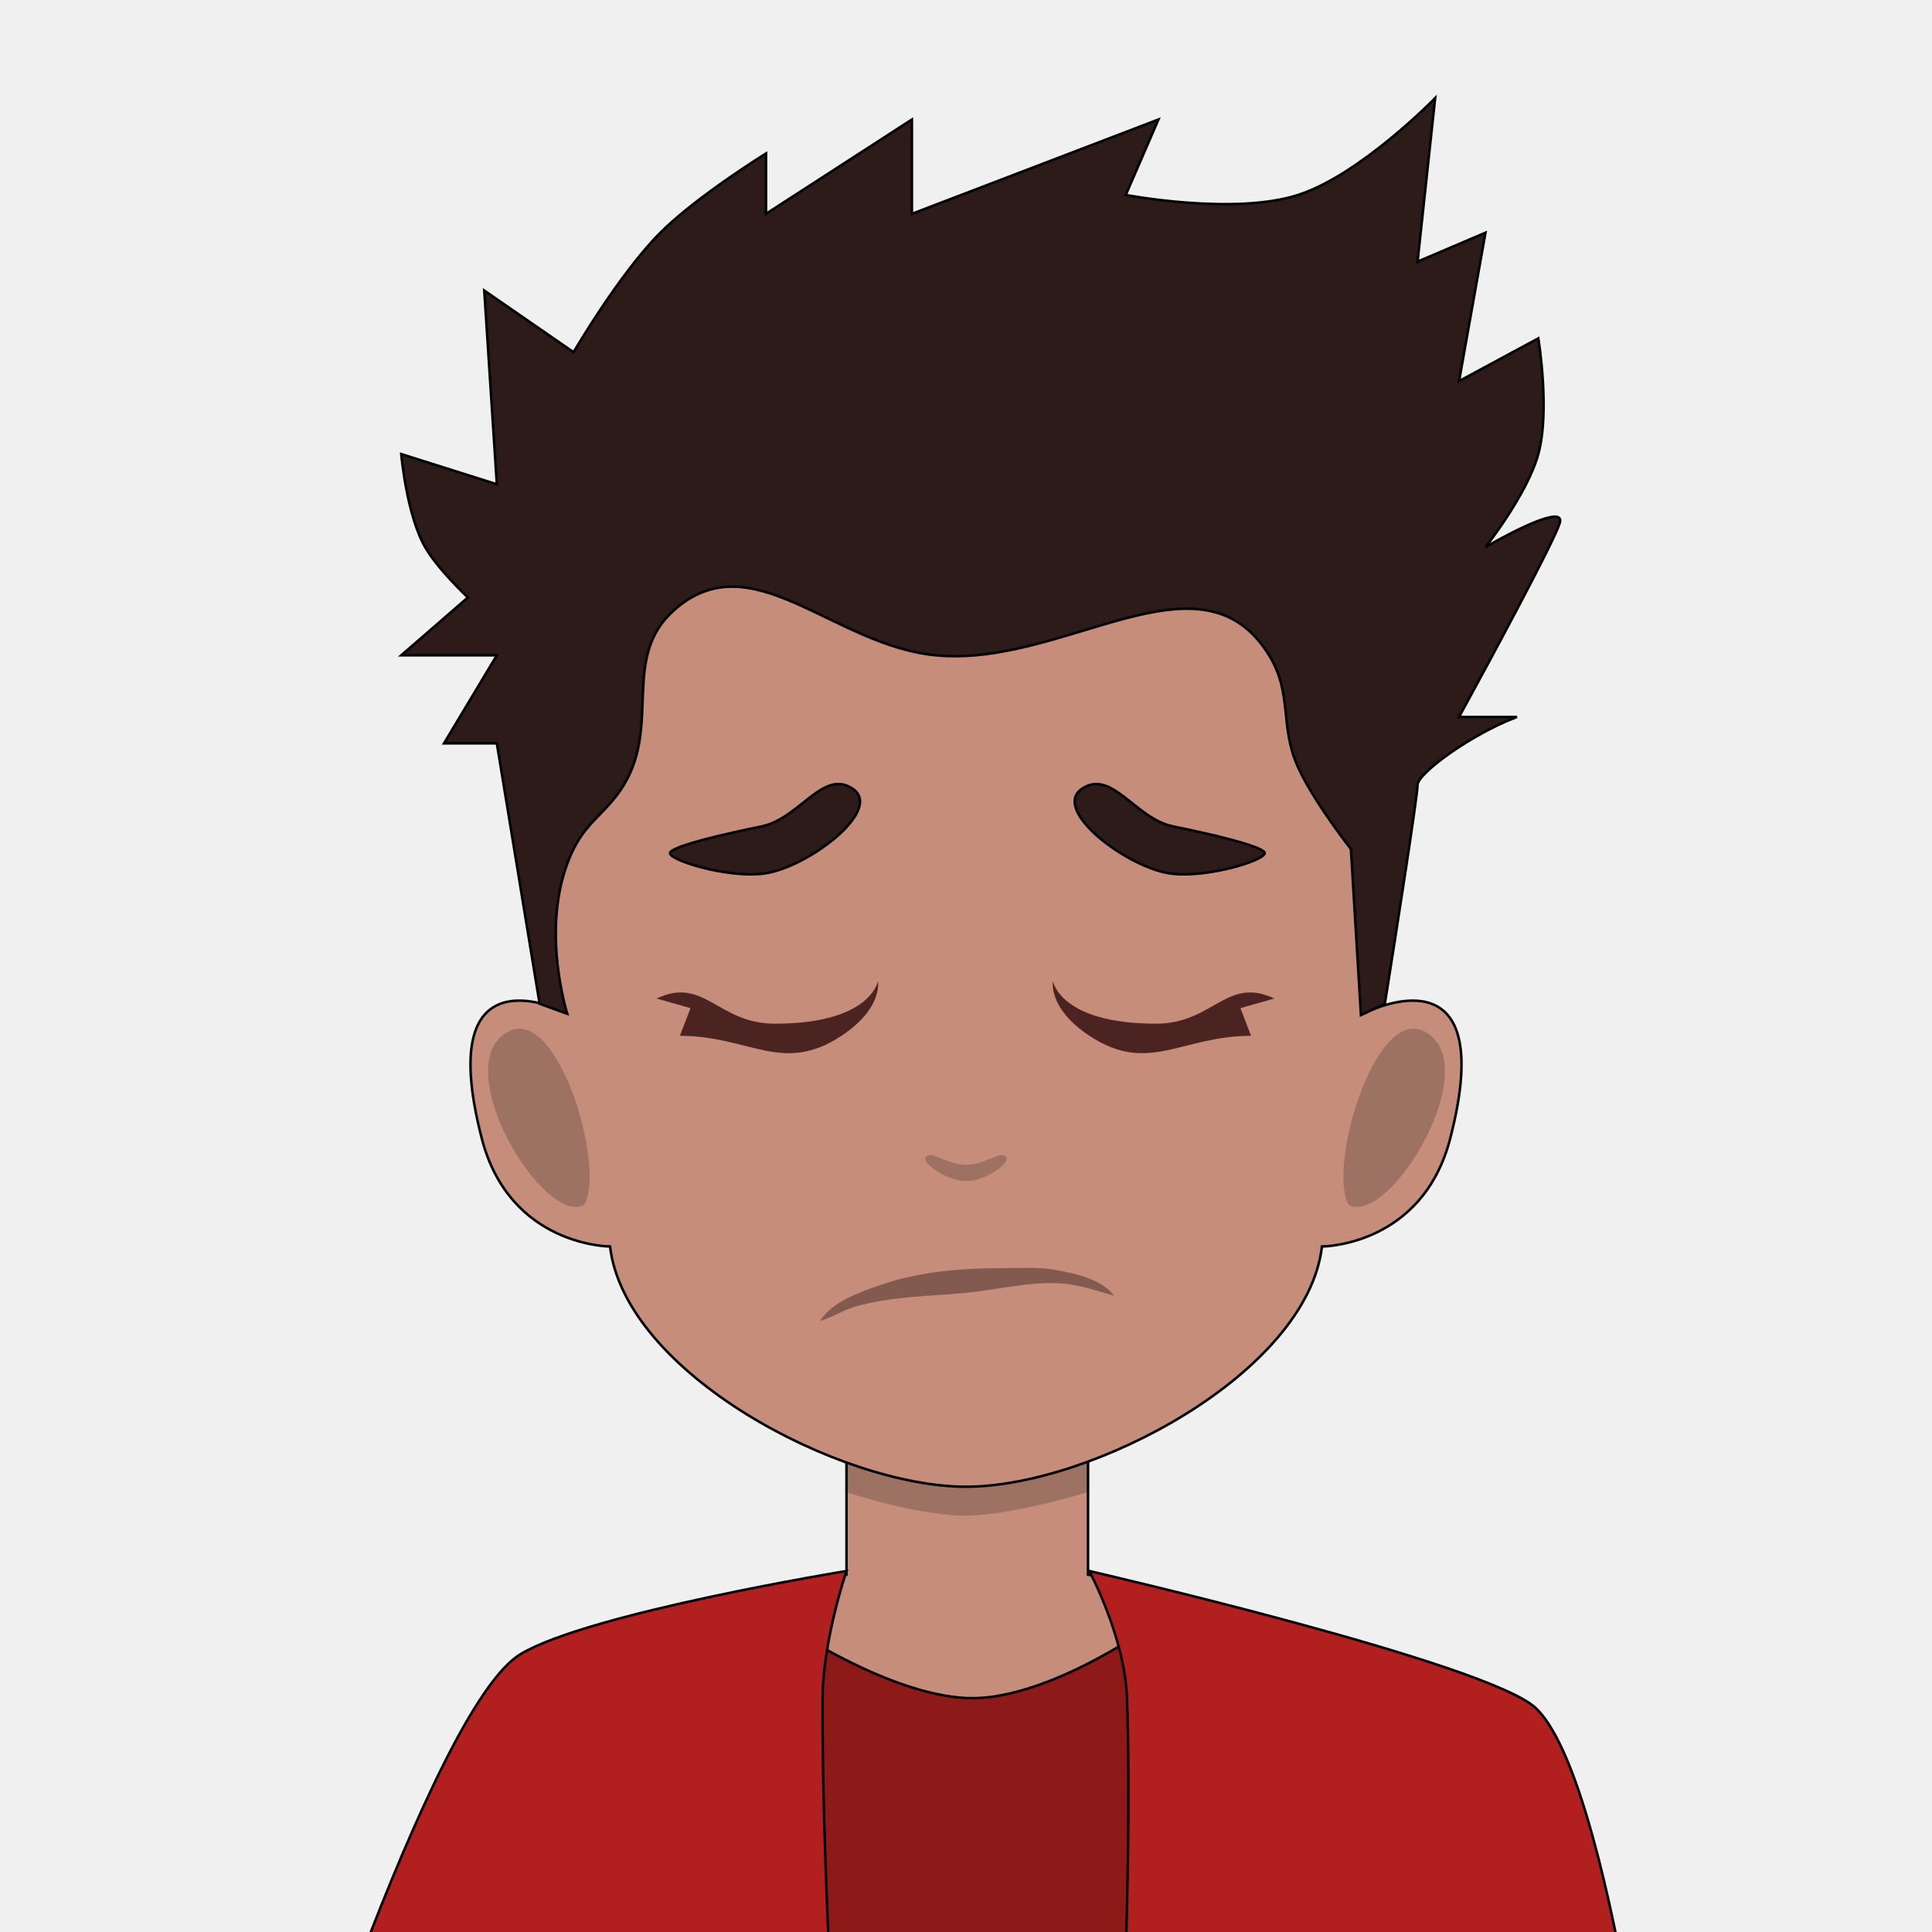
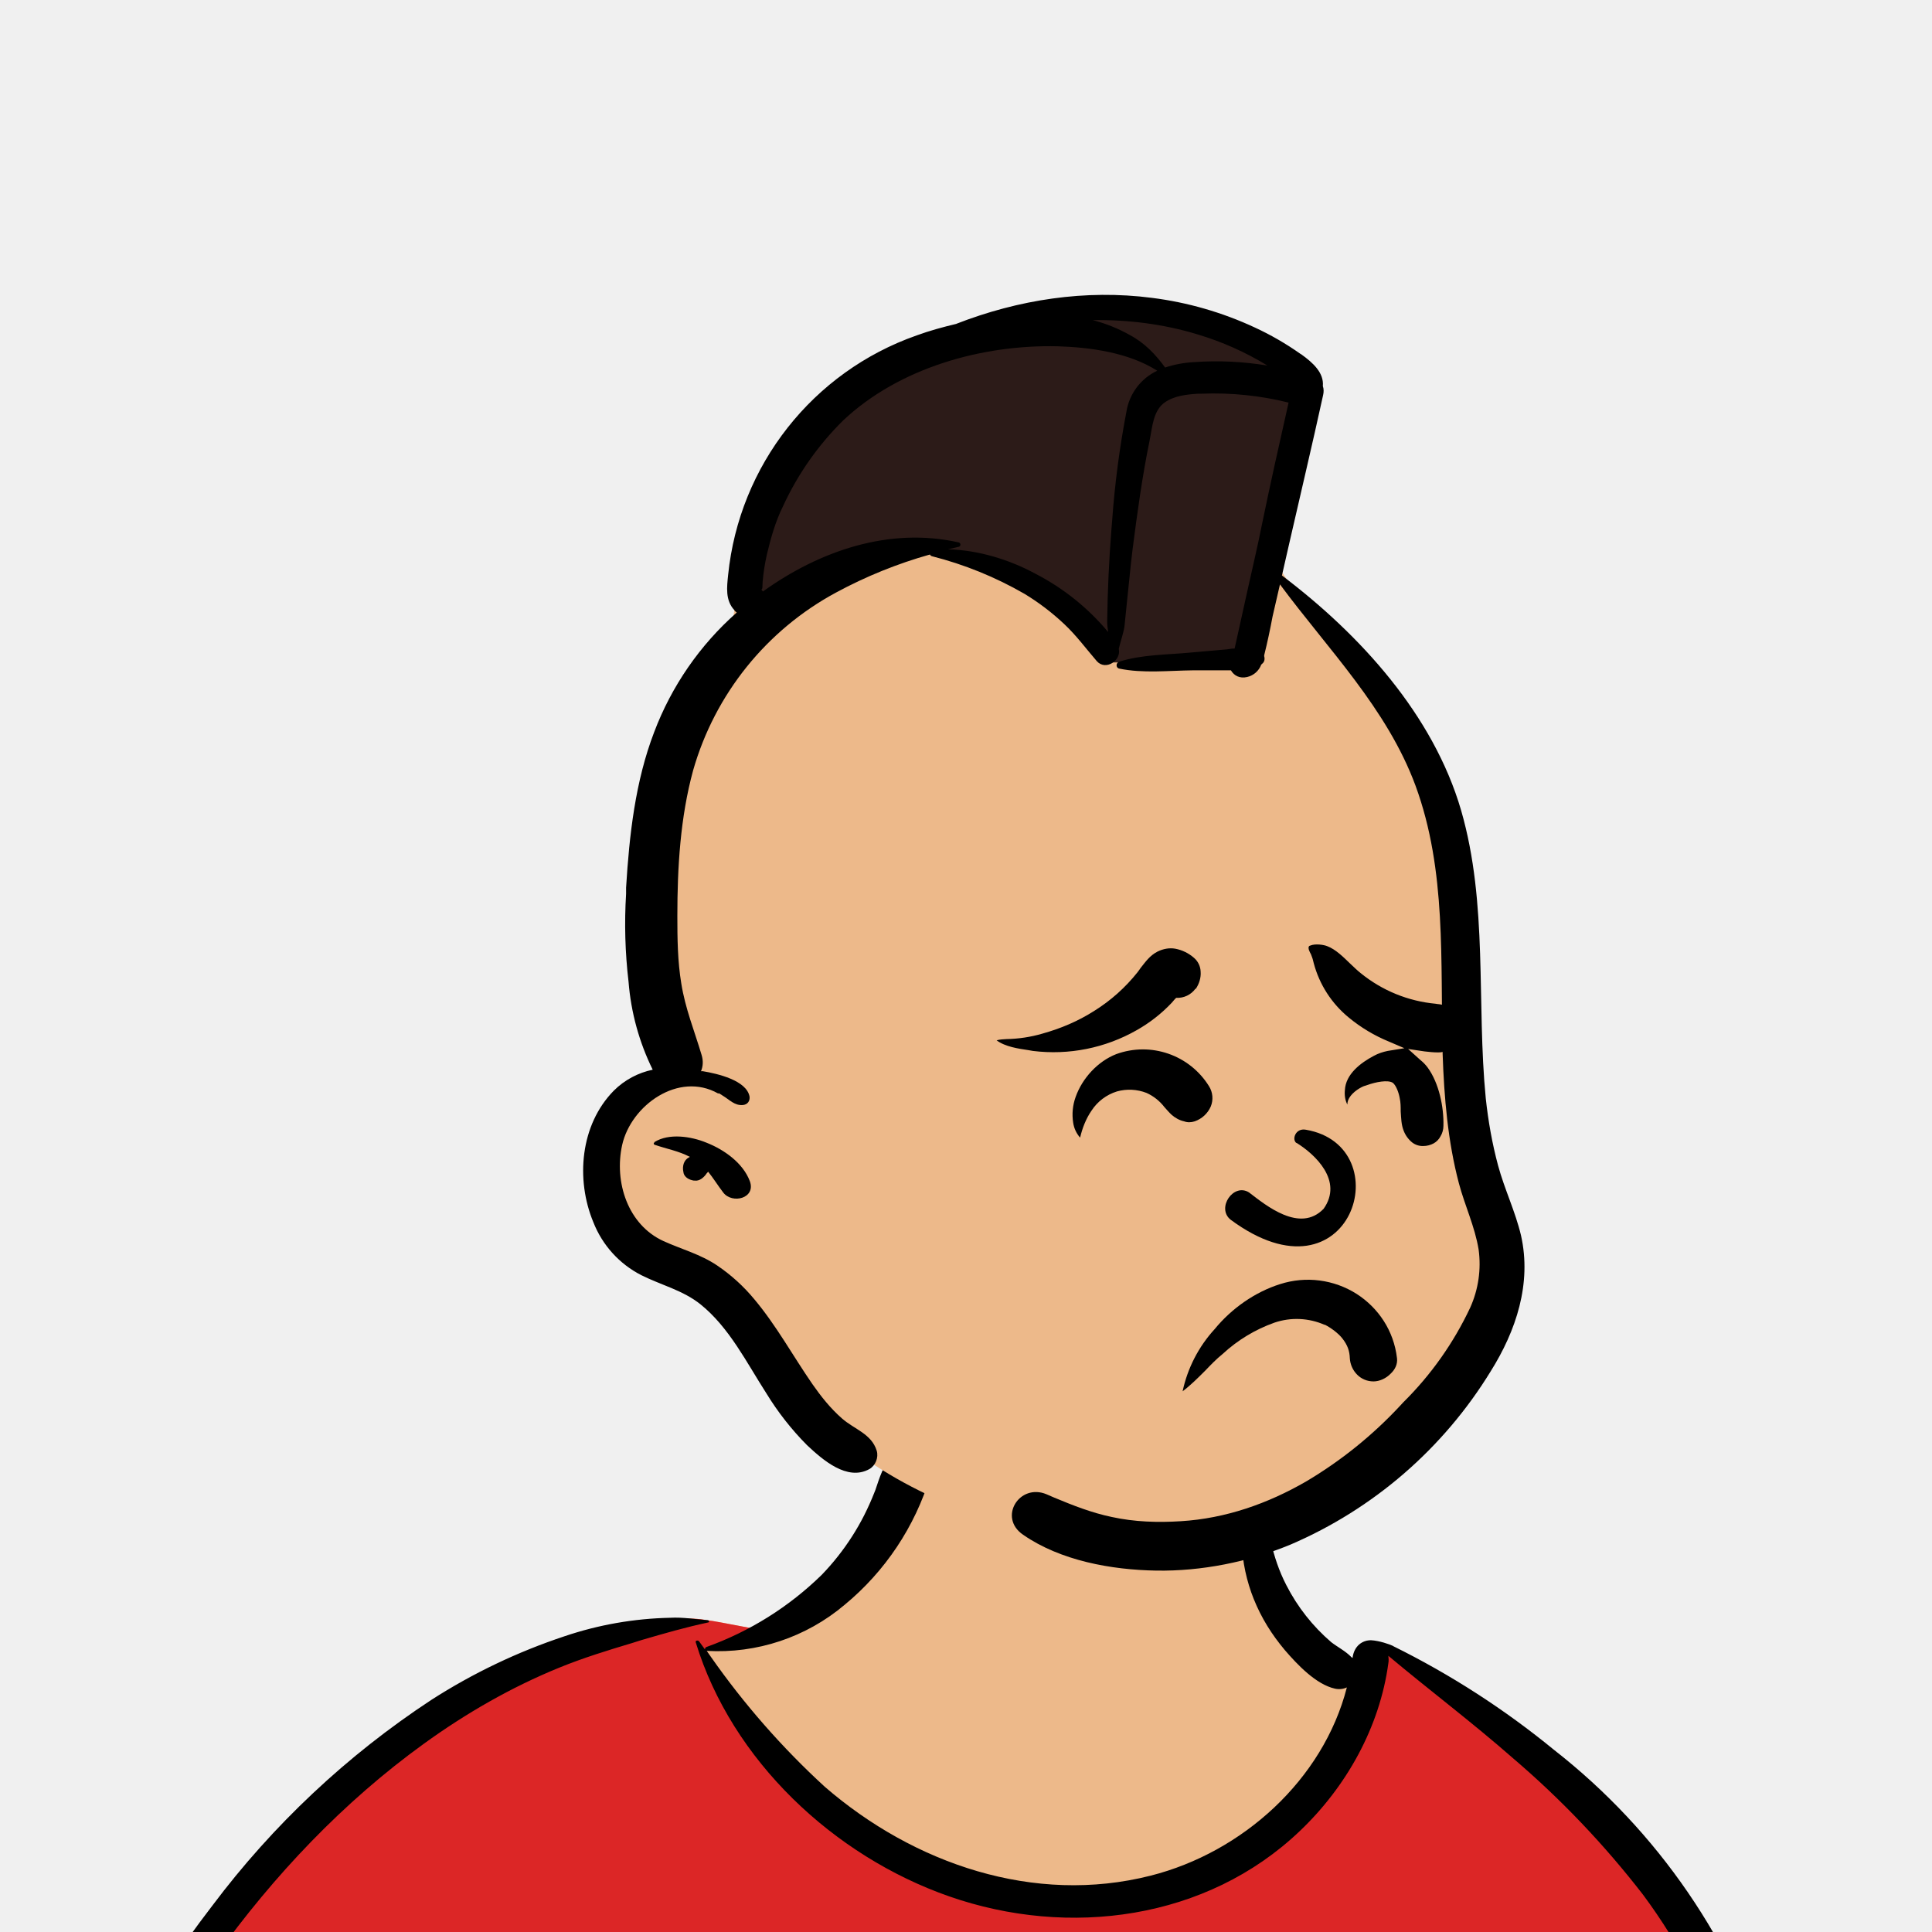
- <svg xmlns="http://www.w3.org/2000/svg" viewBox="0 0 768 768" fill="none" shape-rendering="auto">
+ <svg xmlns="http://www.w3.org/2000/svg" viewBox="0 0 704 704" fill="none" shape-rendering="auto">
  <mask id="viewboxMask">
-     <rect width="768" height="768" rx="0" ry="0" x="0" y="0" fill="#fff" />
+     <rect width="704" height="704" rx="0" ry="0" x="0" y="0" fill="#fff" />
  </mask>
  <g mask="url(#viewboxMask)">
-     <g transform="translate(0 10)" />
-     <path d="M432.5 556.5v69.45l.4.07c120.31 22.8 211.36 128.92 211.6 256.48h-520c.24-127.56 91.29-233.7 211.6-256.48l.4-.07V556.5z" fill="#c68e7a" stroke="black" />
-     <path d="M336 556h97v37s-30.58 9.4-49 9.5c-19.59.1-48-9.5-48-9.5z" fill="black" fill-opacity="0.2" />
-     <path d="M191.5 452.5c-20-77.5 33.5-50 33.5-50C189.18 286.68 217 140 384 140s194.82 146.68 159 262.5c0 0 53.5-27.5 33.5 50-11.1 43-51 43-51 43C519.57 545.9 434 591 384 591s-135.57-45.1-141.5-95.5c0 0-39.9 0-51-43Z" fill="#c68e7a" stroke="black" />
-     <path d="M202.22 410c19.81-10.14 38.7 54.5 30 69-16.5 8.5-55-56.21-30-69m363.96 0c-19.82-10.14-38.7 54.5-30 69 16.5 8.5 55-56.21 30-69M384 469.5c-7.81 0-18-7.5-16-9.5 2-3 8.19 3 16 3s14-6 16-3c1.81 2.17-8.19 9.5-16 9.5" fill="black" fill-opacity="0.2" />
-     <path d="M455 878.5V648s-40.54 28.56-71 27-68.5-27-68.5-27v230.5z" fill="#b11f1f" />
-     <path d="M455 878.5V648s-40.54 28.56-71 27-68.5-27-68.5-27v230.5z" fill="black" fill-opacity="0.2" stroke="black" />
-     <g fill="#b11f1f">
-       <path d="M610.5 679C591.42 661 433 624.5 433 624.5s14.17 26.29 15 50.5c2.69 78.5-5 205-5 205h217s-19.5-172.7-49.5-201M108 880h227.5s-8.95-126.5-8.5-205c.13-23.24 9.5-50.5 9.5-50.5s-102.1 16.64-129.5 33C171 679 108 880 108 880" />
-       <path d="M610.5 679C591.42 661 433 624.5 433 624.5s14.17 26.29 15 50.5c2.69 78.5-5 205-5 205h217s-19.5-172.7-49.5-201ZM108 880h227.5s-8.95-126.5-8.5-205c.13-23.24 9.5-50.5 9.5-50.5s-102.1 16.64-129.5 33C171 679 108 880 108 880Z" stroke="black" />
+     <g transform="translate(0 28.16)">
+       <g transform="translate(35.2 35.2) scale(0.9)">
+         <g fill-rule="evenodd" clip-rule="evenodd">
+           <path d="M705.3 1074a2351.1 2351.1 0 0 1-15.6-101c-1-7.7-2.5-16.4 2.7-22 7.3-8 14-14.8 14.8-26.2.8-10.7-2.8-22.4-5-32.8a809.4 809.4 0 0 0-17.3-64.7c-6.6-21.7-13.9-43.2-21.3-64.6-6.9-20-13.5-40.3-22.5-59.5-17-36.5-46-63.5-81.6-81.6-9-4.5-27-20.5-36.3-24-8.5-3.4-8.5 6.3-16.9 2.6-6.7-2.9-13-6.7-16.7-13.2-4-7-14.3-16.9-15.9-25-3.3-17.4.3-32.2-12-45.3a90 90 0 0 0-41.1-23.8c-33.7-9.3-78.5-2.8-98.8 28.5-9.7 14.9-13 33-26.2 45.1-11.4 10.7-8.8 18-23.6 23.4-.9.3-23.6-4.5-24.4-4.2-16.2-3.5-31.7 6.2-46.5 11.8a325.4 325.4 0 0 0-63 32.3 399.2 399.2 0 0 0-102.3 98.5 482.5 482.5 0 0 0-76.4 161c-1.7 6.4-3.5 13-1.5 19.4 1.7 5.3 5.4 9.2 9.8 12.4 6 4.3 18 7 17.7 15.7-.1 6.6-2.4 13.5-3.5 20-1.3 7.7-2.3 15.5-3.4 23.2-4.8 35.4-8.6 71-10.3 106.6a920 920 0 0 0-.5 106c.1 2.3.8 4.5 2 6.2-1 .4-1.2 2.4.1 2.7l2.7.5a12 12 0 0 0 7 2.4l5.5.2c19.3 4 38.6 7.9 58.1 10.8 23.8 3.5 47.6 6.3 71.5 8.7 49.2 4.8 98 3.2 147.1.6a1877 1877 0 0 1 147.4-2c49.2 1.4 98.4 3.5 147.6 4.4 55 1 110-.5 164.8-5 7.5-.5 12.2-6.5 10.7-14-8.9-44.7-19-89.1-27-134Z" fill="#edb98a" />
+           <path d="m201 597.5 1.2-.4c14.5-5.7 29.6-14.8 45.4-11.4.5-.2 10.8 1.9 17.9 3.2l-6.7 7L247 598c40.7 67.1 88.8 100.7 144.3 100.7 55.5 0 97.7-33.6 126.4-100.7l4-1c.4 0 1 .2 1.5.4 9.3 3.6 27.4 19.6 36.3 24.1 35.6 18 64.5 45 81.6 81.6 8.7 18.6 15.2 38 21.8 57.5l.7 2c7.4 21.4 14.7 43 21.3 64.6 6.3 20.4 12 41 16.6 61.8l.7 2.9c2.2 10.4 5.8 22 5 32.8a29 29 0 0 1-3 10.7l-80.4 29 38.4 261.3c-35.1 1.5-70.3 2-105.5 1.3-49.2-.9-98.4-3-147.6-4.3-47.7-1.2-95.3-.7-143 1.7l-12 .6a946.3 946.3 0 0 1-139.5-1l-3.1-.3v-38.3l16.3-212.9-83-15.6-81.3-39.5a21.7 21.7 0 0 1-5.6-8.8c-1.9-6-.5-12 1-18l.5-1.3a492.8 492.8 0 0 1 76.4-161A399.3 399.3 0 0 1 138 629.7c19.8-13 40.9-23.9 63-32.3Z" fill="#dc2626" />
+           <path d="M232.2 584.6c5.1-.3 10.3.6 15.4 1 .4.1.6.8 0 .9-9 1.9-18 4.5-26.9 7.1l-3.8 1.2c-10 3-19.8 6-29.6 10-19.4 7.9-37.8 18.5-54.8 30.8C67.2 682.8 20 754.3-9.9 828.3a526 526 0 0 0-24.3 77c-.4 1.6-2 5.4-1 7 .7 1.3 3.6 2.1 5 2.9l4.5 2.3 25.2 12.9 2.3 1.1c38 18.6 78.4 34.4 121 35.5l.4-3.7a342 342 0 0 1 9.9-60c.3-1 1.6-.6 1.7.3 3 23.1 2 46.4 1 69.7-1.8 41-4.3 82.2-6.5 123.3-1.2 20.6-2.6 41-3.9 61.7-1.3 20.5-1.7 41.6-4.7 62-.6 4.6-6 7-10 6.6-4.4-.5-7.9-4.5-8-9 0-11.9 1.5-24 2.4-35.8l2.5-33.8c3.1-41.1 6.8-82.2 10.2-123.3a4771 4771 0 0 1 3.8-43.7C76.4 979.8 34.2 963-6.1 943.5c-.6 13.2-2 26.5-3.4 39.6-3.8 36.8-7.1 73.6-9.6 110.5a2254.2 2254.2 0 0 0-4.2 92.7l-.2 7c0 4.4-.5 8.5-4.3 11.7-3.7 3.3-8.9 3.5-12.6 0-5-4.6-4.2-10.9-4-17.1a1675.6 1675.6 0 0 1 1.8-47.2 1321 1321 0 0 1 10.5-109.5l2-14c3.5-26 7.5-52.7 15.5-77.9-3.1-1.5-6.2-3-9.3-4.7-5.5-2.7-11.2-5.4-16.6-8.4-4.2-2.5-7.9-5.8-9-10.8-1.4-5.5.6-11.5 2-16.9v-.4a502 502 0 0 1 26.6-80 523.2 523.2 0 0 1 67.8-117 353.8 353.8 0 0 1 88.7-83.3 239 239 0 0 1 53.8-25.7 142.6 142.6 0 0 1 42.8-7.5Zm90.1-66c6-6.5 18.1.2 15.2 8.8a108.2 108.2 0 0 1-34.7 52A79.4 79.4 0 0 1 247 598l1.7 2.4a321.1 321.1 0 0 0 46.1 52.6c36 31.2 84.8 48 132 36 37.1-9.4 69.8-38.8 79.4-76.2-1.3.6-3 .9-4.8.5-7.7-1.7-15.3-9.8-20.3-15.6-5.3-6.3-9.5-13-12.6-20.7-5.6-14-7.4-32.1.3-45.7 1-1.7 3-.7 3.3 1l.3 2.5c1.5 12.7 3.3 25 9.3 36.6a76 76 0 0 0 18.2 23.1c2.6 2 5.8 3.6 8.1 6l.5.4c.6-5 4.1-7.3 7.6-7.2 3.3.2 7.3 1.6 8.8 2.3l.1.1a341 341 0 0 1 65.1 42 259 259 0 0 1 88.4 129c7.5 25.3 11.8 51.4 16.3 77.4l2.8 16c4.2 23.9 8.9 48.4 18.4 70.7 2.5 5.7.6 11.1-5.5 13.4A1493 1493 0 0 1 688 953c3.7 16 6 32.5 8.7 48.5 6 34.1 13.2 68 19.4 102 3.2 17.5 6.1 35 9.3 52.3l4.7 25.2 2.4 13.6.1.7c.5 2.4 1 4.9.4 7.3-.8 2.7-2.9 4.6-4.8 6.6-1.6 1.6-3.8 1.6-5.7.7l-.7-.3c-3.4-1.6-6-3.2-7.3-7-.7-2.5-1-5.2-1.5-7.7a3535.6 3535.6 0 0 1-7.8-43.6l-1.6-9.1c-5.2-31.4-10.2-62.9-12.8-94.5-1-14-2.3-28.1-3.5-42.2l-.9-10.5c-1.1-13.3-2.5-27-2.7-40.5l-4.5 1.6L657 964c-5.5 2-12.5 6-18.4 5.2-2.9-.3-5-1.2-6.8-2.9 2 28.8 4.8 57.4 8.5 86a1965.7 1965.7 0 0 0 22 135c.6 3.2 1.4 6.4 1.9 9.6.5 3.7-.5 5.9-2.5 9-1.7 2.4-5 3.7-7.8 2-3.6-2.3-5.5-4.3-6.5-8.4-1-3.7-1.6-7.6-2.3-11.4a1654.2 1654.2 0 0 1-11.4-65.2c-7.8-52-12.7-104.4-15.2-156.8a1388 1388 0 0 1-1.4-77.8c0-13.3.5-26.6 1.4-39.9 1-13.4 3-26.5 4.8-39.8 0-.5.7-.5.7 0 .8 14.9 2.1 29.8 2.8 44.7.6 14.3.9 28.5 1.4 42.8.6 18.7 1.5 37.5 2.7 56.2a9.6 9.6 0 0 1 8.5-3.1c4.7-1 9.7-3.4 14.1-5l16.8-5.5 26.4-8.7a679 679 0 0 1-18-80.8l-2-12.3c-4-24.2-8.5-48.5-15.8-72a229.8 229.8 0 0 0-34.8-68.2 370.2 370.2 0 0 0-52.7-55.3C557 627 539.7 614 523 600c.1.9.2 2 0 3-3.5 25.9-17 50-35.8 67.9-37.7 36-93.6 43.4-142 26.5-46.7-16.3-88-55-102.6-102.8-.3-.8.8-1 1.3-.5l2.4 3.3c0-.4.2-.9.7-1a129 129 0 0 0 46.6-29.2 100.2 100.2 0 0 0 21.3-33.3l.4-1c1.7-5 3.2-10.2 7-14.2Z" fill="#000" />
+         </g>
+         <g transform="matrix(.99789 0 0 1 156 62)">
+           <g fill-rule="evenodd" clip-rule="evenodd">
+             <path d="M393.1 242.5c.6-25-1.8-50.8-14-73.2a242.3 242.3 0 0 0-42.4-56.3c-6.7-7-15.7-14.2-14.9-25 1-11.2 7.7-35.6 8.8-47 2-22.4-14-28.5-32.7-39.2-22.6-12.8-49.6-11.3-74-5.5-45.6 10.8-99.9 29-117 77.3-4.2 11.9-3.2 24.4-4 36.8-.8 11.6-5.4 22.6-9.9 33.2-23.5 52.3-23.2 110-19 166.1-12.5 3-24.6 12.7-27.4 25.7-4.6 22.8 19.2 33.3 33.3 45.6 17.2 15 29.7 34.4 45.4 50.9C226.7 543.7 450.5 492.3 404 318.1c-6.3-24.8-11.8-49.8-10.9-75.6Z" fill="#edb98a" />
+             <path d="M223.9-3.7c24.2-5.7 50.9-7.2 73.3 5.2l2.4 1.3c18 10 33 16.5 31 38.2-1 11.4-7.9 35.8-8.8 47v1.1l-10.4 46.7h-56.6c-27.3-29.2-51.6-43.8-73-43.8-21.3 0-43.7 6.5-67.4 19.6l-1 .5-10.7.6.2-2.3c.8-12.4-.2-25 4-36.8C124 25.2 178.2 7 223.8-3.7Z" fill="#2c1b18" />
+             <path d="M192.5-1.3c25.2-9.8 52.4-14 79.4-10.5a141 141 0 0 1 41.7 12A117 117 0 0 1 332 10.8l.5.3c4.6 3.3 9.2 7.4 8.7 12.8.4 1.2.4 2.4.1 3.7-4.4 20.1-9.2 40.2-13.8 60.3l-2.9 12.7c31.7 23.9 61.4 56.4 72.7 95.1 11 38 6.2 77.8 10 116.6 1 9.2 2.6 18.3 5 27.2 2.6 9.6 7 18.6 9.3 28.3 4.4 19.5-2 38.6-12.3 55a177.1 177.1 0 0 1-81.3 70.2c-17 7-36 10.8-54.4 10.5-18.2-.3-38.8-4-54-14.5-10.3-7-1.5-21 9.5-16.4l3 1.3c7.7 3.2 15.3 6.2 23.5 7.9 9.2 2 18.6 2.3 28 1.7 18.1-1.1 35.3-7.1 51-16.2a171.6 171.6 0 0 0 38-30.6l1.2-1.3A134.3 134.3 0 0 0 401 397a43 43 0 0 0 3.4-23.5c-1.5-9.2-5.6-17.8-8-26.8-4.5-17-6-34.8-6.6-52.4v-1.4c-1-36 1.7-72.7-11-107.2-11.6-31.3-35.5-55.2-55-81.5l-3 13c-1 5.3-2.1 10.5-3.4 15.7v.4c.3 1 .2 2.3-.9 3.1l-.3.3a8 8 0 0 1-5.7 5c-3 .7-5.3-.5-6.6-2.7h-15.3c-9.8.1-20.5 1.3-30-.7-1.5-.3-1.4-2.4 0-2.8 9-2.9 19.6-2.8 29-3.7l14.8-1.3 2-.3h1l5.1-23c2-9.1 4.2-18.2 6-27.3 3.4-16.5 7.1-32.9 10.8-49.3A125.9 125.9 0 0 0 292 27h-1.4c-4.6.3-9.6.8-13.5 3.5-4.8 3.3-5.1 10.2-6.2 15.5-3 14.6-5 29.3-6.9 44-.9 7.2-1.5 14.3-2.3 21.5l-1 9.8c-.5 3-1.6 6-2.3 9 1.1 4.7-5.3 9-8.9 5-4.4-5.1-8.3-10.4-13.2-15-5-4.7-10.4-8.8-16.2-12.3a148.4 148.4 0 0 0-37.5-15.2c-.4-.1-.7-.4-.8-.7a186.3 186.3 0 0 0-38.1 15.4 118.9 118.9 0 0 0-58 72c-5.2 19-6.4 39.2-6.4 59 0 9 .1 18.3 1.6 27.3 1.6 10.1 5.3 19.1 8.2 28.8.8 2.5.6 4.8-.2 6.7h.7c6 1 17.8 3.7 19 10.3.2 1.8-.8 3.2-2.7 3.4-3.4.3-5.5-2.2-8.2-3.8l-1.4-.9h-.5c-16-9-35.3 4.8-38.9 20.9-3.3 15 2.3 32.3 16.8 38.9 7.3 3.3 15 5.3 21.8 9.9a71.6 71.6 0 0 1 15 13.6c9 10.7 15.7 23 23.6 34.4 3.5 5 7.3 9.8 12 13.9 5 4.4 12 6.2 14.1 13.1.8 2.7-.5 6-3 7.4-9 5-19-3.8-25.3-9.7a114.8 114.8 0 0 1-16.5-21c-8-12.4-15-26.6-26.7-36-7.1-5.7-16-7.8-24-11.8a40.8 40.8 0 0 1-19.5-21.5c-7.2-17.3-5.3-39.4 8.3-53.2 4.4-4.4 10-7.3 15.8-8.5a98 98 0 0 1-9.8-35.6 198.4 198.4 0 0 1-1-35.6V227c1.3-21.2 3.7-43 11.4-63a122.1 122.1 0 0 1 33.5-48.4c-.4-.3-.8-.6-1-1-3.7-4-3-9.3-2.5-14.2a115.1 115.1 0 0 1 76.5-97c5.2-1.9 10.7-3.4 16.2-4.7ZM70 330c5.9-3.7 14.9-2.3 21 .2 7.2 2.8 14.9 8.2 17.7 15.6 2.6 7-7.2 9.4-10.8 4.6-2.3-3-4-5.8-6.1-8.4l-.8.9-.1.2c-1 1.3-2.6 2.7-4.4 2.5h-.5c-1.8-.3-3.7-1.2-4.2-3.1v-.3l-.1-.3c-.4-2.2.2-4.6 2.3-5.7l.4-.2c-4.6-2.4-9.3-3.2-14.3-4.9-.4-.1-.6-.8 0-1ZM233.6 7.8c-30.7-.7-64.3 8.7-87 30a118 118 0 0 0-24.4 34.7c-3.1 6.2-5 13-6.6 19.7-.8 3.6-1.4 7.3-1.7 11l-.1 2.3c-.1.6-.2.7-.4.7 0 .2.4.5.6.9 23-16.5 51.3-26.2 79.4-19.9 1 .2 1 1.6 0 1.8l-4.3 1c12.3.3 25 4.2 35.5 9.9a95.3 95.3 0 0 1 29.5 23.6c-.2-1.4-.4-2.8-.4-4.3a563 563 0 0 1 1.7-37l.3-3.7a378 378 0 0 1 5.8-44.2A22.2 22.2 0 0 1 274 17.7c-11.6-7.4-27.3-9.5-40.5-9.9ZM290.4 3c-13.8-4.2-28.2-6-42.6-5.8a62.1 62.1 0 0 1 15 6c6.2 3.3 10.5 7.9 14.4 13.2 3.6-1.2 7.7-2 12-2.2 9.8-.7 19.7-.2 29.5 1.4A120.2 120.2 0 0 0 290.4 3Z" fill="#000" />
+           </g>
+         </g>
+         <g transform="translate(315 248)">
+           <path fill-rule="evenodd" clip-rule="evenodd" d="M182.2 218a28 28 0 0 0-20.3-.9 60.8 60.8 0 0 0-21 12.7c-2.5 2-4.8 4.4-7 6.7-3 3-6 6-9.2 8.4a54 54 0 0 1 13-25.2c6.8-8.3 16.3-15 26.5-18.2a36.8 36.8 0 0 1 31 4c8.7 5.6 15 14.8 16.3 26 .3 2.4-.8 4.6-2.5 6.2-1.9 2-4.6 3.2-7 3.2-2.6 0-4.9-1-6.6-2.7a10.3 10.3 0 0 1-3-6.7c-.1-2.8-.8-5.2-3.1-8.1-1.6-2-4.5-4.2-7.1-5.5Zm16-96.7c-2.5 1-5.6 3.3-6.5 5.8-.2.6-.3 1.1-.3 1.7-.9-1.7-1.2-3.8-1-5.8.3-6.5 6.4-11.1 11.7-13.9 1.8-1 3.7-1.6 5.6-2l6.8-1.1-6.3-2.7a63 63 0 0 1-16.2-9.7 42.5 42.5 0 0 1-14.2-22l-.2-.8c-.3-1.4-.7-2.1-1-3-.3-.4-.5-1-.8-1.7-.1-.5-.2-.9 0-1.2 0-.3.4-.4.7-.5 2-.8 5.4-.3 6.8.3 3.4 1.3 6.4 4.3 9.3 7.1 1.5 1.4 2.8 2.7 4.2 3.8A56.3 56.3 0 0 0 227.2 88l.6.1c2.8.2 5.5 1.3 7.3 3.2 1.7 1.7 2.7 4 2.7 6.6a10 10 0 0 1-3 7 9.1 9.1 0 0 1-6.7 2.8c-1.8 0-3.6-.2-5.4-.4l-6.7-1 5 4.5c1 .8 2 1.8 2.9 3 4.6 6.3 6.6 16 6.4 23.6 0 1.5-.4 3-1.2 4.3a6.9 6.9 0 0 1-2.7 2.8 9 9 0 0 1-4.3 1.1 7 7 0 0 1-4.4-1.4 11.3 11.3 0 0 1-3.5-4.8c-1-2.5-1-5.1-1.2-7.8 0-1.8 0-3.6-.4-5.4-.4-2.3-1.5-5.2-2.8-6.2-2-1.3-7-.3-10.3.9l-1.2.4Zm-27.4 23c7.6 4.7 19 15.4 11 26.7-9.6 10-23.4-1.4-30.2-6.6-6.3-4-13.3 6.3-7.5 11 49 36.3 69-29.8 30.5-36.4-4.2-.8-5.8 4-3.8 5.4Zm-53.5-14.5a19 19 0 0 0-7.2-5.7 19 19 0 0 0-12-.6 19 19 0 0 0-10.3 7.8c-2.2 3.2-3.7 7-4.6 10.9a11.6 11.6 0 0 1-2.8-6 21 21 0 0 1 1-10.5c2.7-7.6 9-14.4 16.4-17.3a31.5 31.5 0 0 1 37.6 13 9 9 0 0 1 .7 8.2 11 11 0 0 1-6.5 6c-1.5.5-3 .5-4.3 0-1.9-.4-3.6-1.4-5-2.6-1.1-1-2-2.1-3-3.2Zm12.6-47.9a9 9 0 0 1-7.8 3.7l-.6.6-1.2 1.4a60.2 60.2 0 0 1-14.2 11.1 68 68 0 0 1-42 8.4l-1.7-.3c-4.1-.6-9.6-1.4-13-4 1.4-.4 2.7-.4 4-.5a55.3 55.3 0 0 0 14.5-2.2c7.5-2.1 14.4-5 21-9.2a69 69 0 0 0 17.5-15.6l.6-.8.7-1c2-2.5 3.7-5 6.8-6.6 2.4-1.2 4.9-1.6 7.2-1.2a16 16 0 0 1 7.6 3.7A7.7 7.7 0 0 1 132 75c.2 2.4-.6 5-2 7Z" fill="#000" />
+         </g>
+         <g transform="translate(279 400)" />
+         <g transform="translate(179 343)" />
+         <g transform="translate(203 303)" />
+       </g>
    </g>
-     <path d="M443 515.1c-5.6-6.78-14.7-8.64-23-10.2-6.89-1.3-14.02-.8-21-.8-16.38 0-33.36 1.28-49 6.69-8.06 2.78-19.39 6.74-24 14.3 4.88-1.4 9.12-4.3 14-5.7 14.38-4.1 29.32-4.07 44-5.47 12.54-1.2 25.36-4.6 38-3.74 7.36.5 13.98 3 21 4.9" fill="#3F2626" fill-opacity="0.5" />
-     <path d="m274.5 400.75-4.25 11c27.75 0 40.74 15.54 64.25 0C351.14 400.75 349 390 349 390s-2.75 16.93-41 16.93c-22.71 0-28-19-47-10zm218.59 0 4.23 11c-27.75 0-40.74 15.54-64.25 0-16.64-11-14.5-21.75-14.5-21.75s2.75 16.93 41 16.93c22.71 0 28-19 47-10z" fill="#4B2422" />
-     <g fill="#2c1b18">
-       <path d="M302.87 328.48c14.96-3.04 24.47-23.2 36.31-14.78s-18.13 31.2-35.4 33.54c-14.8 2.02-39.28-5.72-37.33-8.45 1.94-2.74 21.93-7.37 36.42-10.3m163.35 0c-14.97-3.05-24.48-23.2-36.32-14.79s18.14 31.2 35.4 33.54c14.81 2.02 39.28-5.72 37.34-8.45-1.94-2.74-21.94-7.37-36.43-10.3" />
-       <path d="M302.87 328.48c14.96-3.04 24.47-23.2 36.31-14.78s-18.13 31.2-35.4 33.54c-14.8 2.02-39.28-5.72-37.33-8.45 1.94-2.74 21.93-7.37 36.42-10.3Zm163.35 0c-14.97-3.04-24.48-23.2-36.32-14.78s18.14 31.2 35.4 33.54c14.81 2.02 39.28-5.72 37.34-8.45-1.94-2.74-21.94-7.37-36.43-10.3Z" stroke="black" />
-     </g>
-     <path d="m214.5 399 11 4s-11.76-36.7 2.5-65.5c5.61-11.34 13.42-14.69 20-25.5 14.69-24.12-1.13-50.76 20-69.5 30.84-27.35 62.97 14.07 104 18 51.5 4.93 105.34-44.04 132.5 0 9.42 15.28 4.06 28.16 11.5 44.5 6.26 13.75 21 32.5 21 32.5l4 66 9.5-4.5c4.33-27.17 13-82.6 13-87s20.67-19.83 39.5-27h-23c12.33-22.5 37.6-69.4 40-77s-18.67 3.17-29.5 9.5c0 0 16.6-20.98 21-37 4.76-17.32 0-46 0-46l-31.5 17 10.5-59-27 11.5 7-65S540.8 69.5 516 77.5c-25.46 8.2-68.5 0-68.5 0l13-30-98 37.5V47.5l-58 37.5V61s-27.5 17.01-42 31.5C246.28 108.7 228 140 228 140l-35.5-24.5 5 77-38-12s2.08 24.06 9.5 37c5.1 8.9 17 20 17 20l-26.5 23h38l-21 35h21z" fill="#2c1b18" stroke="black" />
  </g>
</svg>
